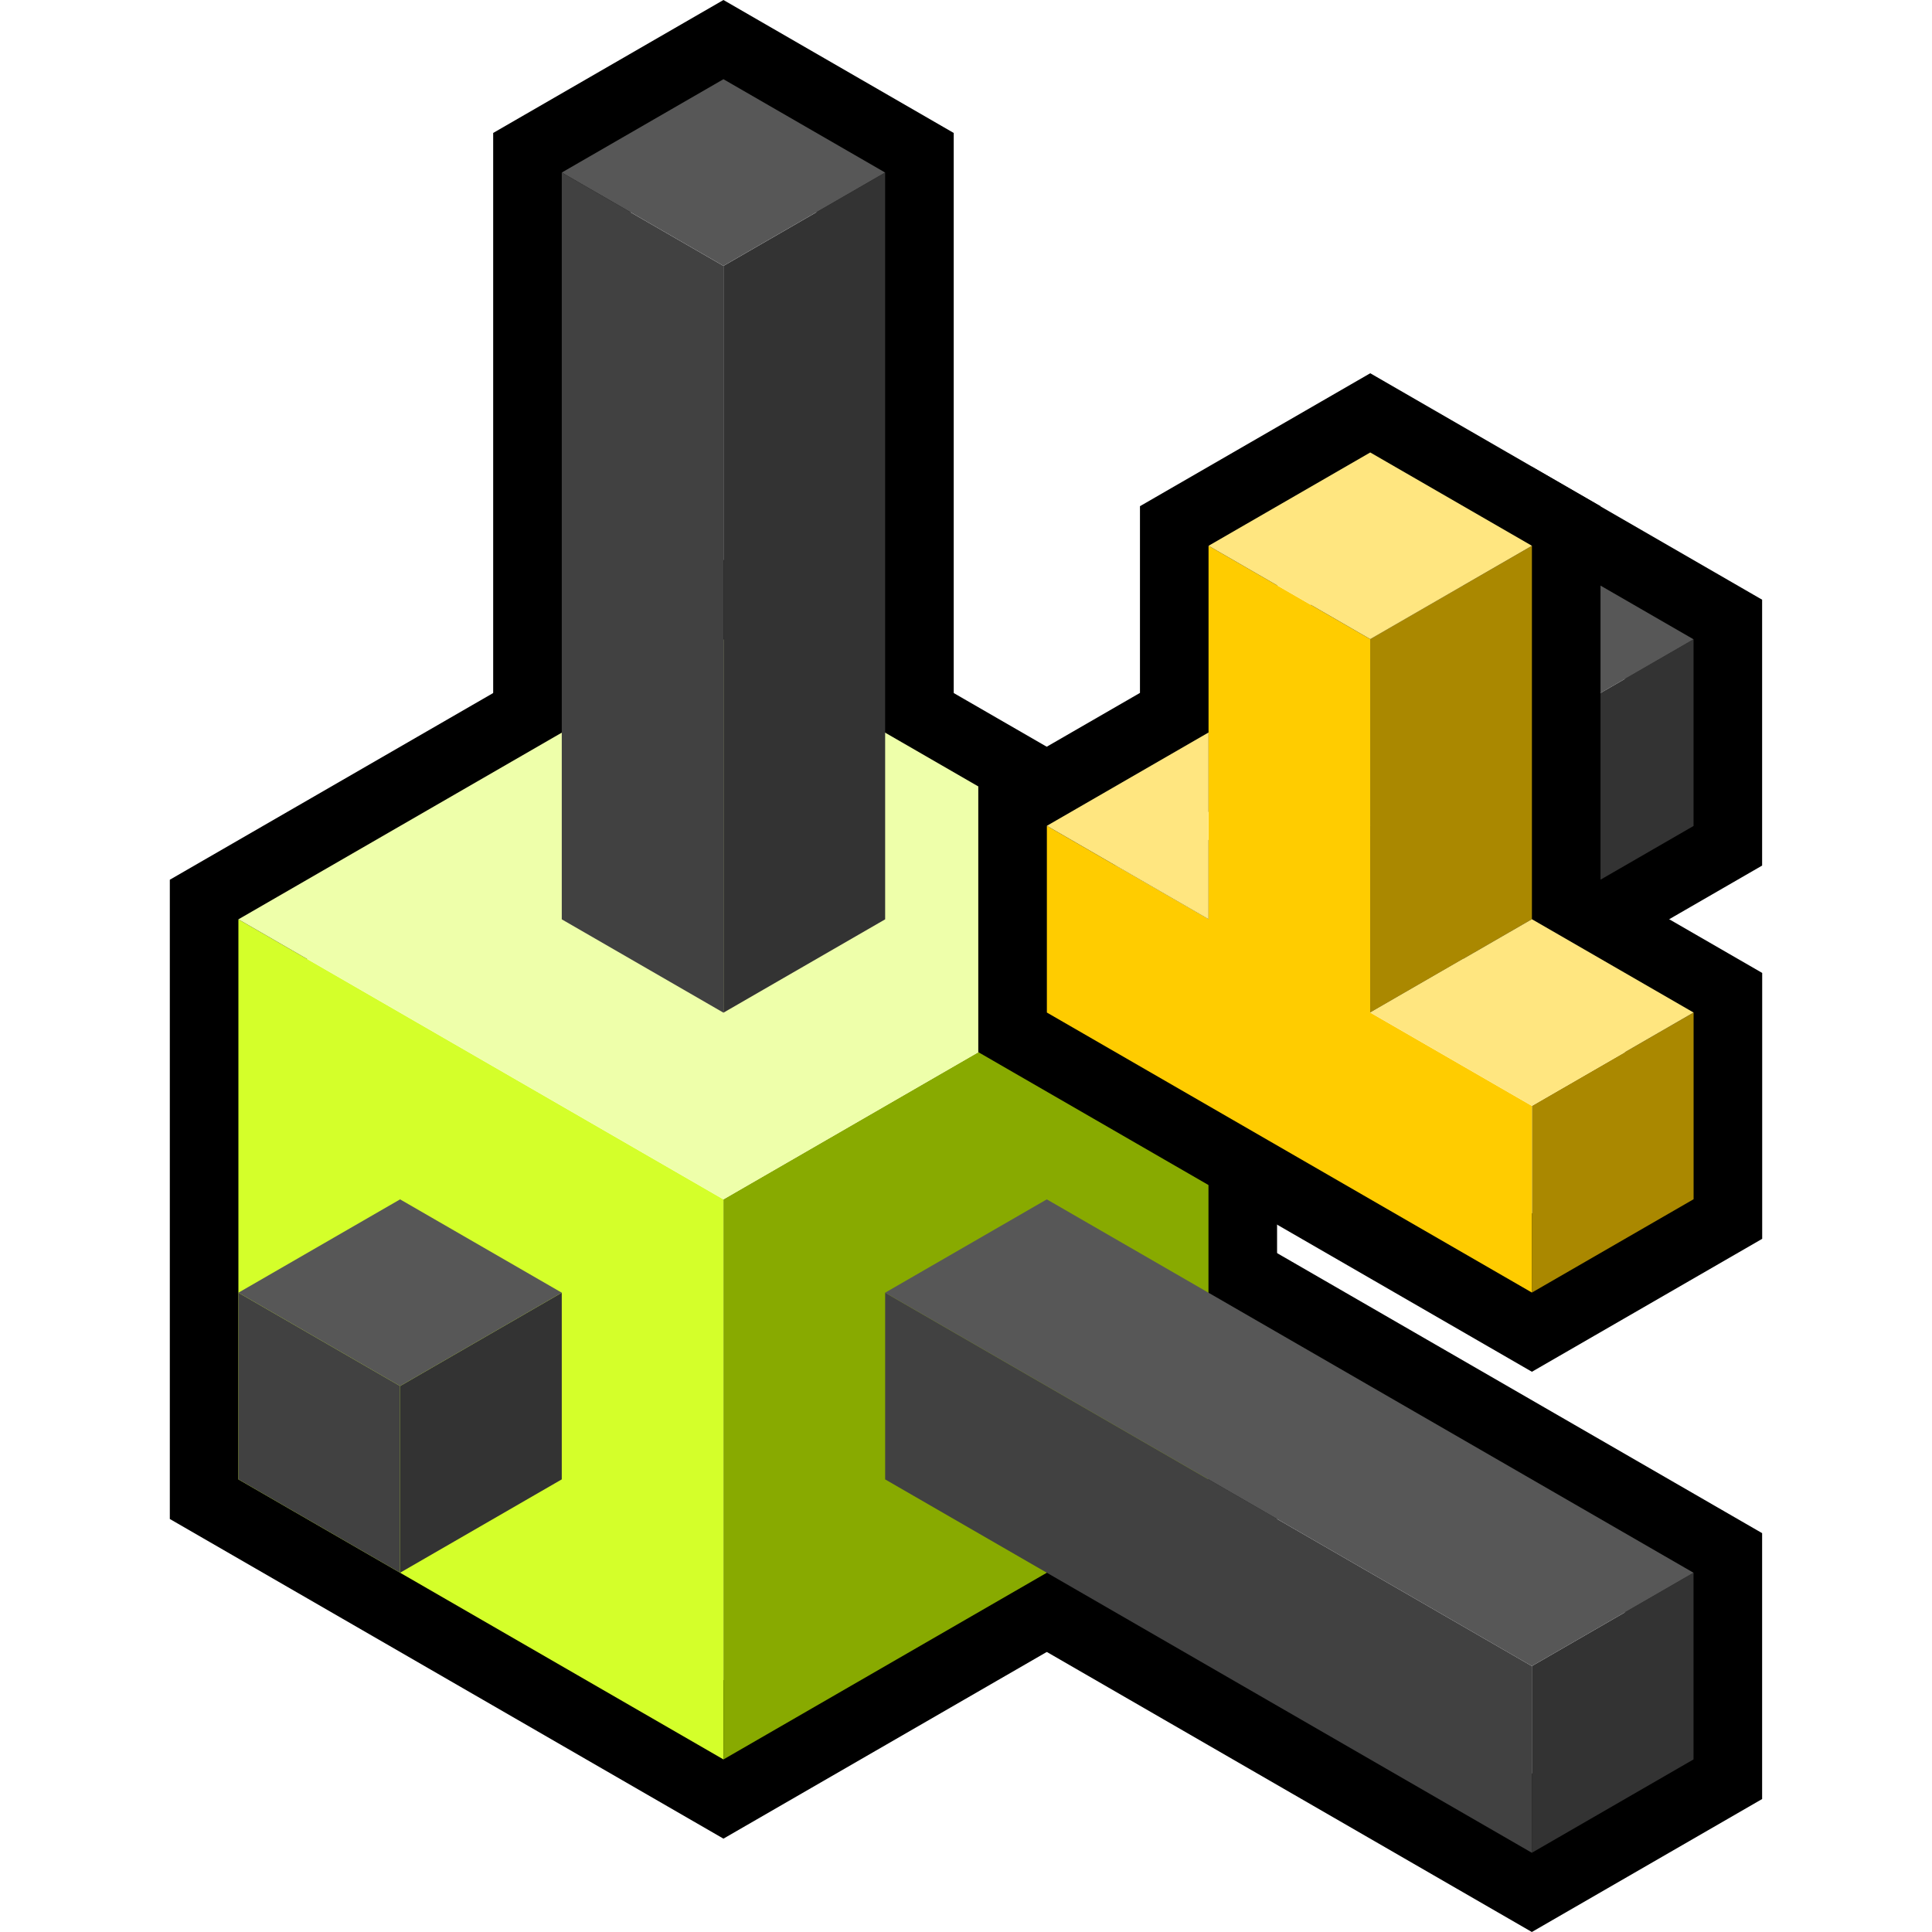
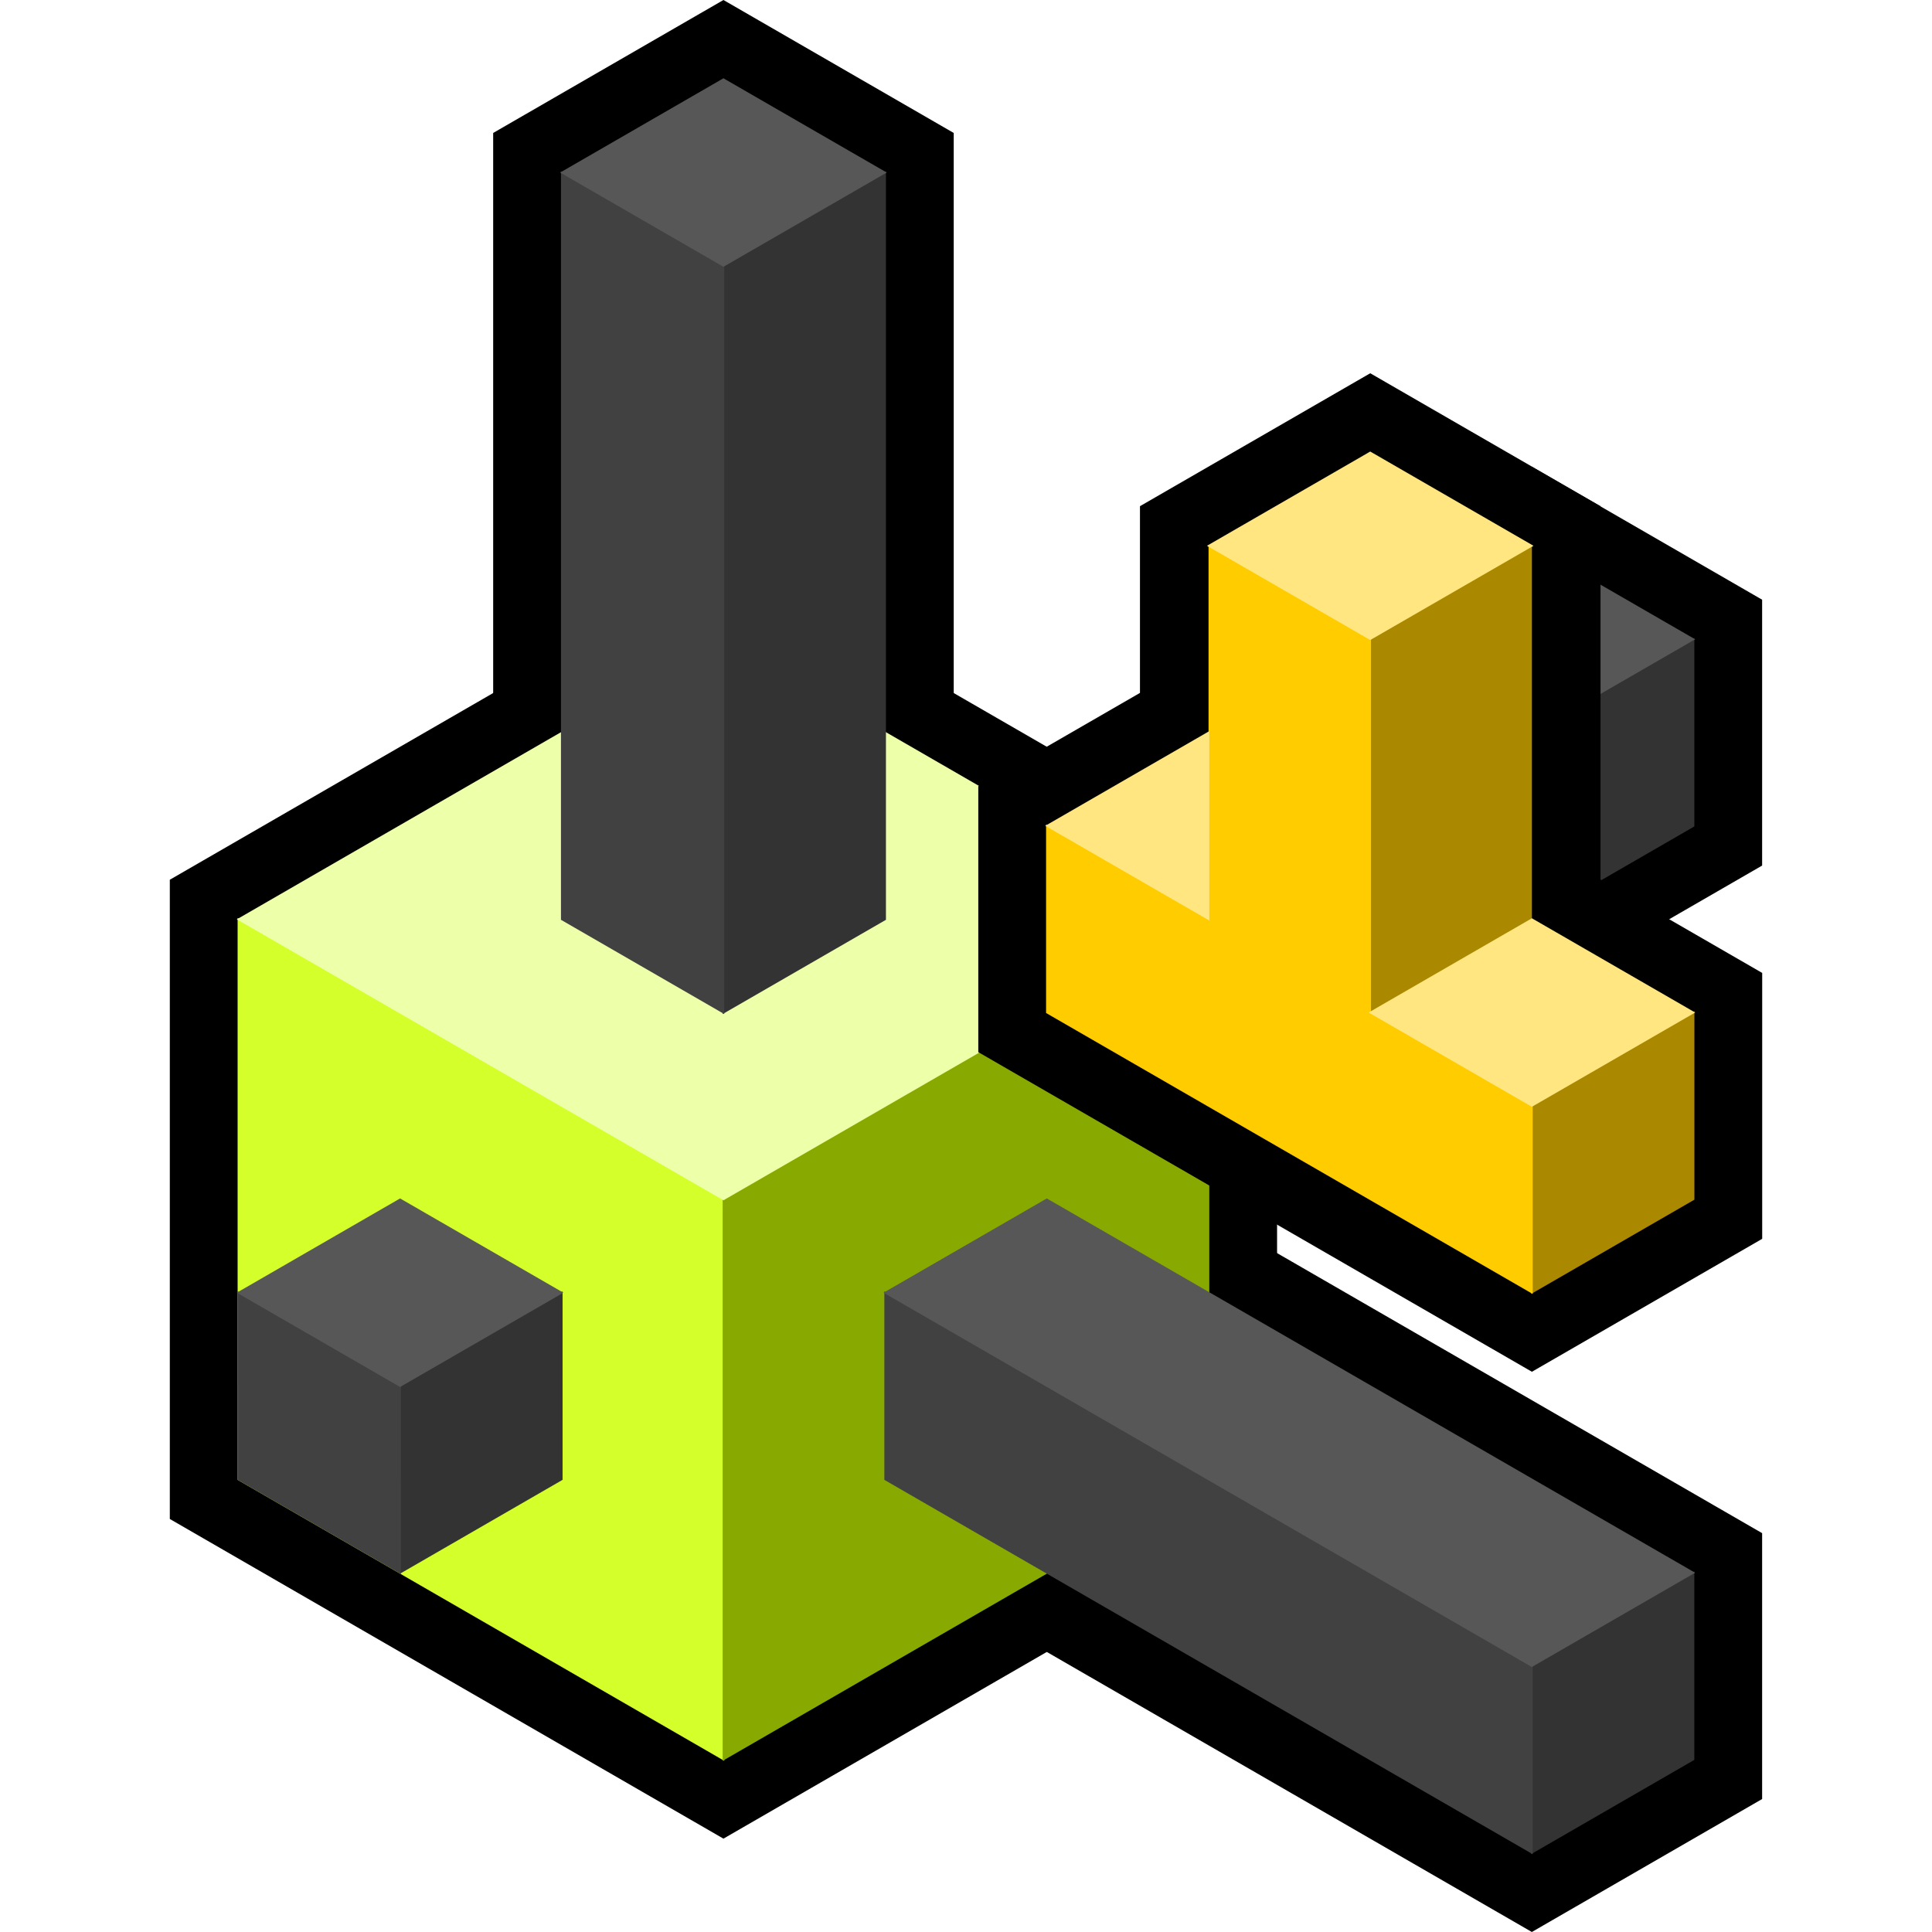
<svg xmlns="http://www.w3.org/2000/svg" width="84.496mm" height="84.496mm" viewBox="0 0 84.496 84.496" version="1.1" id="svg5" xml:space="preserve">
  <defs id="defs2" />
  <g id="g361" transform="translate(10.30589,3.343145)" style="display:inline">
    <path style="display:inline;fill:none;stroke:#000000;stroke-width:17.008;stroke-linecap:round;stroke-linejoin:miter;stroke-dasharray:none;stroke-opacity:1;paint-order:markers stroke fill" d="m 174.525,118.325 20.044,-11.573 V 83.608 L 174.525,72.035 154.481,83.608" id="path1490" transform="matrix(0.3527778,0,0,0.3527778,-4.878917,-4.878918)" />
    <path stroke-width="0.686" stroke-linecap="round" stroke-linejoin="round" fill="none" stroke="#7f4c00" d="M 94.349,153.042 V 222.476 L 74.305,234.049 54.261,222.476 v -69.434" id="path1452" style="display:inline;stroke:#000000;stroke-width:17.008;stroke-linecap:round;stroke-linejoin:miter;stroke-dasharray:none;stroke-opacity:1" transform="matrix(0.3527778,0,0,-0.3527778,-4.878917,82.68828)" />
    <path stroke-width="0.686" stroke-linecap="round" stroke-linejoin="round" fill="none" stroke="#7f4c00" d="M 114.392,48.891 174.525,14.173 194.569,25.746 V 48.89 l -60.133,34.717" id="path1444" style="display:inline;fill:none;fill-opacity:1;stroke:#000000;stroke-width:17.008;stroke-linecap:round;stroke-linejoin:miter;stroke-dasharray:none;stroke-opacity:1" transform="matrix(0.3527778,0,0,-0.3527778,-4.878917,82.68828)" />
    <g id="g1892" style="display:inline">
      <path id="path1100" style="display:inline;fill:none;fill-opacity:1;stroke:#000000;stroke-width:6;stroke-linecap:round;stroke-dasharray:none;stroke-opacity:1" d="M 21.334,24.616 C 14.263,28.699 7.192,32.781 0.121,36.864 V 61.358 C 7.191,65.441 14.263,69.524 21.334,73.606 28.406,69.524 35.476,65.441 42.547,61.358 V 45.029 36.864 l -7.071,-4.083 c -4.714,-2.721 -9.428,-5.443 -14.142,-8.164 z" />
-       <path id="path2139" style="display:inline;fill:#d4ff2a;fill-opacity:1;stroke-width:0.353" d="M 0.121,36.864 V 61.358 C 7.192,65.441 14.263,69.523 21.334,73.605 V 49.111 C 14.263,45.028 7.192,40.946 0.121,36.864 Z" />
-       <path style="display:inline;fill:#88aa00;fill-opacity:1;stroke-width:0.353" d="m 42.547,36.864 c -7.071,4.082 -14.142,8.165 -21.213,12.247 0,8.165 0,16.33 0,24.495 7.072,-4.082 14.142,-8.165 21.213,-12.247 0,-5.443 0,-10.887 0,-16.33" id="path2141" />
-       <path style="display:inline;fill:#eeffaa;fill-opacity:1;stroke-width:0.353" d="m 35.476,32.781 c -4.714,-2.721 -9.428,-5.443 -14.142,-8.164 -7.071,4.083 -14.142,8.165 -21.213,12.247 7.071,4.083 14.142,8.165 21.213,12.247 7.071,-4.082 14.142,-8.165 21.213,-12.247" id="path2143" />
+       <path id="path2139" style="display:inline;fill:#d4ff2a;fill-opacity:1;stroke-width:0.265;stroke:#d4ff2a;stroke-opacity:1;stroke-dasharray:none;vector-effect:non-scaling-stroke;-inkscape-stroke:hairline" d="M 0.121,36.864 V 61.358 C 7.192,65.441 14.263,69.523 21.334,73.605 V 49.111 C 14.263,45.028 7.192,40.946 0.121,36.864 Z" />
+       <path style="display:inline;fill:#88aa00;fill-opacity:1;stroke-width:0.265;stroke:#88aa00;stroke-opacity:1;stroke-dasharray:none;vector-effect:non-scaling-stroke;-inkscape-stroke:hairline" d="m 42.547,36.864 c -7.071,4.082 -14.142,8.165 -21.213,12.247 0,8.165 0,16.33 0,24.495 7.072,-4.082 14.142,-8.165 21.213,-12.247 0,-5.443 0,-10.887 0,-16.33" id="path2141" />
+       <path style="display:inline;fill:#eeffaa;fill-opacity:1;stroke-width:0.265;stroke:#eeffaa;stroke-opacity:1;stroke-dasharray:none;vector-effect:non-scaling-stroke;-inkscape-stroke:hairline" d="m 35.476,32.781 c -4.714,-2.721 -9.428,-5.443 -14.142,-8.164 -7.071,4.083 -14.142,8.165 -21.213,12.247 7.071,4.083 14.142,8.165 21.213,12.247 7.071,-4.082 14.142,-8.165 21.213,-12.247" id="path2143" />
    </g>
    <g id="g1017" style="display:inline">
-       <path style="display:inline;fill:#333333;fill-opacity:1;stroke-width:0.353" d="m 49.619,40.946 c 4.714,-2.722 9.428,-5.444 14.142,-8.165 0,-2.722 0,-5.443 0,-8.165 -4.714,2.722 -9.429,5.443 -14.142,8.165" id="path1216" />
-       <path id="path1208" d="m 14.263,53.193 -7.071,4.082 v 8.165 l 7.071,-4.083 z" style="display:inline;fill:#333333;fill-opacity:1;stroke-width:0.353" />
-       <path id="path1396-4" d="m 0.121,53.193 7.071,4.082 -1.716e-4,8.165 -7.071,-4.083 z" style="display:inline;fill:#414141;fill-opacity:1;stroke-width:0.353" />
-       <path style="display:inline;fill:#575757;fill-opacity:1;stroke-width:0.353" d="m 49.619,32.781 c 4.714,-2.721 9.428,-5.443 14.142,-8.164 -2.357,-1.361 -4.714,-2.722 -7.071,-4.083 -4.714,2.722 -9.428,5.444 -14.142,8.165" id="path17069" />
-       <path id="path1200" d="M 7.192,49.111 0.121,53.193 7.192,57.276 14.263,53.193 Z" style="display:inline;fill:#575757;fill-opacity:1;stroke-width:0.353" />
+       <path style="display:inline;fill:#333333;fill-opacity:1;stroke-width:0.265;vector-effect:non-scaling-stroke;-inkscape-stroke:hairline;stroke-dasharray:none;stroke:#333333;stroke-opacity:1" d="m 49.619,40.946 c 4.714,-2.722 9.428,-5.444 14.142,-8.165 0,-2.722 0,-5.443 0,-8.165 -4.714,2.722 -9.429,5.443 -14.142,8.165" id="path1216" />
+       <path id="path1208" d="m 14.263,53.193 -7.071,4.082 v 8.165 l 7.071,-4.083 z" style="display:inline;fill:#333333;fill-opacity:1;stroke-width:0.265;vector-effect:non-scaling-stroke;-inkscape-stroke:hairline;stroke-dasharray:none;stroke:#333333;stroke-opacity:1" />
+       <path id="path1396-4" d="m 0.121,53.193 7.071,4.082 -1.716e-4,8.165 -7.071,-4.082 z" style="display:inline;vector-effect:non-scaling-stroke;fill:#414141;fill-opacity:1;stroke:#414141;stroke-width:0.265;stroke-dasharray:none;stroke-opacity:1;-inkscape-stroke:hairline" />
+       <path style="display:inline;fill:#575757;fill-opacity:1;stroke-width:0.265;stroke:#575757;stroke-opacity:1;stroke-dasharray:none;vector-effect:non-scaling-stroke;-inkscape-stroke:hairline" d="m 49.619,32.781 c 4.714,-2.721 9.428,-5.443 14.142,-8.164 -2.357,-1.361 -4.714,-2.722 -7.071,-4.083 -4.714,2.722 -9.428,5.444 -14.142,8.165" id="path17069" />
+       <path id="path1200" d="M 7.192,49.111 0.121,53.193 7.192,57.276 14.263,53.193 Z" style="display:inline;fill:#575757;fill-opacity:1;stroke-width:0.265;vector-effect:non-scaling-stroke;-inkscape-stroke:hairline;stroke-dasharray:none;stroke:#575757;stroke-opacity:1" />
    </g>
    <g id="g884" style="display:inline">
-       <path id="path1396" d="m 63.76,65.441 -7.071,4.082 v 8.165 l 7.071,-4.083 z" style="display:inline;fill:#333333;fill-opacity:1;stroke-width:0.353" />
-       <path id="path1284" d="m 28.406,53.193 c 0,2.722 0,5.443 0,8.165 9.428,5.444 18.856,10.887 28.284,16.33 0,-2.722 0,-5.443 0,-8.165 C 47.262,64.08 37.834,58.637 28.406,53.193 Z" style="display:inline;fill:#414141;fill-opacity:1;stroke-width:0.353" />
-       <path id="path1272" style="display:inline;fill:#575757;fill-opacity:1;stroke-width:0.353" d="m 35.476,49.111 c -2.357,1.361 -4.714,2.722 -7.071,4.082 9.428,5.443 18.856,10.887 28.284,16.33 2.357,-1.361 4.714,-2.722 7.071,-4.082 -9.428,-5.443 -18.856,-10.887 -28.284,-16.33 z" />
+       <path id="path1396" d="m 63.76,65.441 -7.071,4.082 v 8.165 l 7.071,-4.083 z" style="display:inline;fill:#333333;fill-opacity:1;stroke-width:0.265;stroke:#333333;stroke-opacity:1;stroke-dasharray:none;vector-effect:non-scaling-stroke;-inkscape-stroke:hairline" />
+       <path id="path1284" d="m 28.406,53.193 c 0,2.722 0,5.443 0,8.165 9.428,5.444 18.856,10.887 28.284,16.33 0,-2.722 0,-5.443 0,-8.165 C 47.262,64.08 37.834,58.637 28.406,53.193 Z" style="display:inline;fill:#414141;fill-opacity:1;stroke-width:0.265;vector-effect:non-scaling-stroke;-inkscape-stroke:hairline;stroke-dasharray:none;stroke:#414141;stroke-opacity:1" />
+       <path id="path1272" style="display:inline;fill:#575757;fill-opacity:1;stroke-width:0.265;vector-effect:non-scaling-stroke;-inkscape-stroke:hairline;stroke-dasharray:none;stroke:#575757;stroke-opacity:1" d="m 35.476,49.111 c -2.357,1.361 -4.714,2.722 -7.071,4.082 9.428,5.443 18.856,10.887 28.284,16.33 2.357,-1.361 4.714,-2.722 7.071,-4.082 -9.428,-5.443 -18.856,-10.887 -28.284,-16.33 z" />
    </g>
    <g id="g878" style="display:inline">
-       <path id="path1212" d="m 28.406,4.204 -7.071,4.082 V 40.946 l 7.071,-4.082 z" style="display:inline;fill:#333333;fill-opacity:1;stroke-width:0.353" />
-       <path id="path1172" d="M 14.263,4.204 V 36.864 l 7.071,4.082 V 8.286 Z" style="display:inline;fill:#414141;fill-opacity:1;stroke-width:0.353" />
-       <path id="path1164" style="display:inline;fill:#575757;fill-opacity:1;stroke-width:0.353" d="m 21.334,0.121 -7.071,4.082 7.071,4.082 7.071,-4.082 z" />
+       <path id="path1212" d="m 28.406,4.204 -7.071,4.082 V 40.946 l 7.071,-4.082 z" style="display:inline;fill:#333333;fill-opacity:1;stroke-width:0.265;stroke:#333333;stroke-opacity:1;stroke-dasharray:none;vector-effect:non-scaling-stroke;-inkscape-stroke:hairline" />
+       <path id="path1172" d="M 14.263,4.204 V 36.864 l 7.071,4.082 V 8.286 Z" style="display:inline;fill:#414141;fill-opacity:1;stroke-width:0.265;stroke:#414141;stroke-opacity:1;stroke-dasharray:none;vector-effect:non-scaling-stroke;-inkscape-stroke:hairline" />
+       <path id="path1164" style="display:inline;fill:#575757;fill-opacity:1;stroke-width:0.265;stroke-dasharray:none;stroke:#575757;stroke-opacity:1;vector-effect:non-scaling-stroke;-inkscape-stroke:hairline" d="m 21.334,0.121 -7.071,4.082 7.071,4.082 7.071,-4.082 z" />
    </g>
    <g id="g758" style="display:inline">
      <path stroke-width="0.242" stroke-linecap="round" stroke-linejoin="round" fill="none" stroke="#000000" d="m 135.98,134.869 -21.213,-12.247 v -8.165 l 7.071,-4.082 v -8.166 l 7.071,-4.082 7.071,4.082 3e-5,16.331 7.071,4.082 v 8.165 z" id="stroke_on_constraint" style="display:inline;stroke-width:6;stroke-linecap:square;stroke-linejoin:miter;stroke-dasharray:none;paint-order:fill markers stroke" class="UnoptimicedTransforms" transform="translate(-79.28741,-81.68206)" />
-       <path id="path1384-6" style="display:inline;fill:#aa8800;stroke:none;stroke-width:0.353" d="m 135.98,102.209 -7.071,4.082 v 16.331 l 7.071,-4.082" transform="translate(-79.28741,-81.68206)" />
-       <path id="path1394" style="display:inline;fill:#aa8800;stroke:none" d="m 143.051,122.622 -7.071,4.082 v 8.165 l 7.071,-4.082 z" transform="translate(-79.28741,-81.68206)" />
-       <path id="path1412" style="display:inline;fill:#ffcc00;fill-opacity:1;stroke:none;stroke-width:0.353" d="m 42.55,36.858 -7.071,-4.083 v 8.165 l 21.213,12.247 v -8.165 l -7.071,-4.082 v -16.331 l -7.071,-4.083" />
-       <path id="path1360" style="display:inline;fill:#ffe680;fill-opacity:1;stroke-width:0.353" d="m 135.979,118.54 -7.071,4.082 7.071,4.082 7.071,-4.082 z" transform="translate(-79.28741,-81.68206)" />
-       <path d="m 121.837,118.539 v -8.165 l -7.071,4.082 z" fill="#575757" id="path1364-9" style="display:inline;fill:#ffe680;fill-opacity:1;stroke-width:0.353" transform="translate(-79.28741,-81.68206)" />
-       <path id="path1376-0-5" style="display:inline;fill:#ffe680;fill-opacity:1;stroke-width:0.353" d="m 128.909,98.127 -7.071,4.082 7.071,4.082 7.071,-4.082 z" transform="translate(-79.28741,-81.68206)" />
+       <path id="path1384-6" style="display:inline;fill:#aa8800;stroke:#aa8800;stroke-width:0.265;stroke-opacity:1;stroke-dasharray:none;vector-effect:non-scaling-stroke;-inkscape-stroke:hairline" d="m 135.98,102.209 -7.071,4.082 v 16.331 l 7.071,-4.082" transform="translate(-79.28741,-81.68206)" />
+       <path id="path1394" style="display:inline;fill:#aa8800;stroke:#aa8800;vector-effect:non-scaling-stroke;-inkscape-stroke:hairline;stroke-width:0.265;stroke-dasharray:none;stroke-opacity:1" d="m 143.051,122.622 -7.071,4.082 v 8.165 l 7.071,-4.082 z" transform="translate(-79.28741,-81.68206)" />
+       <path id="path1412" style="display:inline;fill:#ffcc00;fill-opacity:1;stroke:#ffcc00;stroke-width:0.265;stroke-opacity:1;stroke-dasharray:none;vector-effect:non-scaling-stroke;-inkscape-stroke:hairline" d="m 42.55,36.858 -7.071,-4.083 v 8.165 l 21.213,12.247 v -8.165 l -7.071,-4.082 v -16.331 l -7.071,-4.083" />
+       <path id="path1360" style="display:inline;fill:#ffe680;fill-opacity:1;stroke-width:0.265;stroke:#ffe680;stroke-opacity:1;stroke-dasharray:none;vector-effect:non-scaling-stroke;-inkscape-stroke:hairline" d="m 135.979,118.54 -7.071,4.082 7.071,4.082 7.071,-4.082 z" transform="translate(-79.28741,-81.68206)" />
+       <path d="m 121.837,118.539 v -8.165 l -7.071,4.082 z" fill="#575757" id="path1364-9" style="display:inline;fill:#ffe680;fill-opacity:1;stroke-width:0.265;stroke:#ffe680;stroke-opacity:1;stroke-dasharray:none;vector-effect:non-scaling-stroke;-inkscape-stroke:hairline" transform="translate(-79.28741,-81.68206)" />
+       <path id="path1376-0-5" style="display:inline;fill:#ffe680;fill-opacity:1;stroke-width:0.265;stroke:#ffe680;stroke-opacity:1;stroke-dasharray:none;vector-effect:non-scaling-stroke;-inkscape-stroke:hairline" d="m 128.909,98.127 -7.071,4.082 7.071,4.082 7.071,-4.082 z" transform="translate(-79.28741,-81.68206)" />
    </g>
  </g>
</svg>
